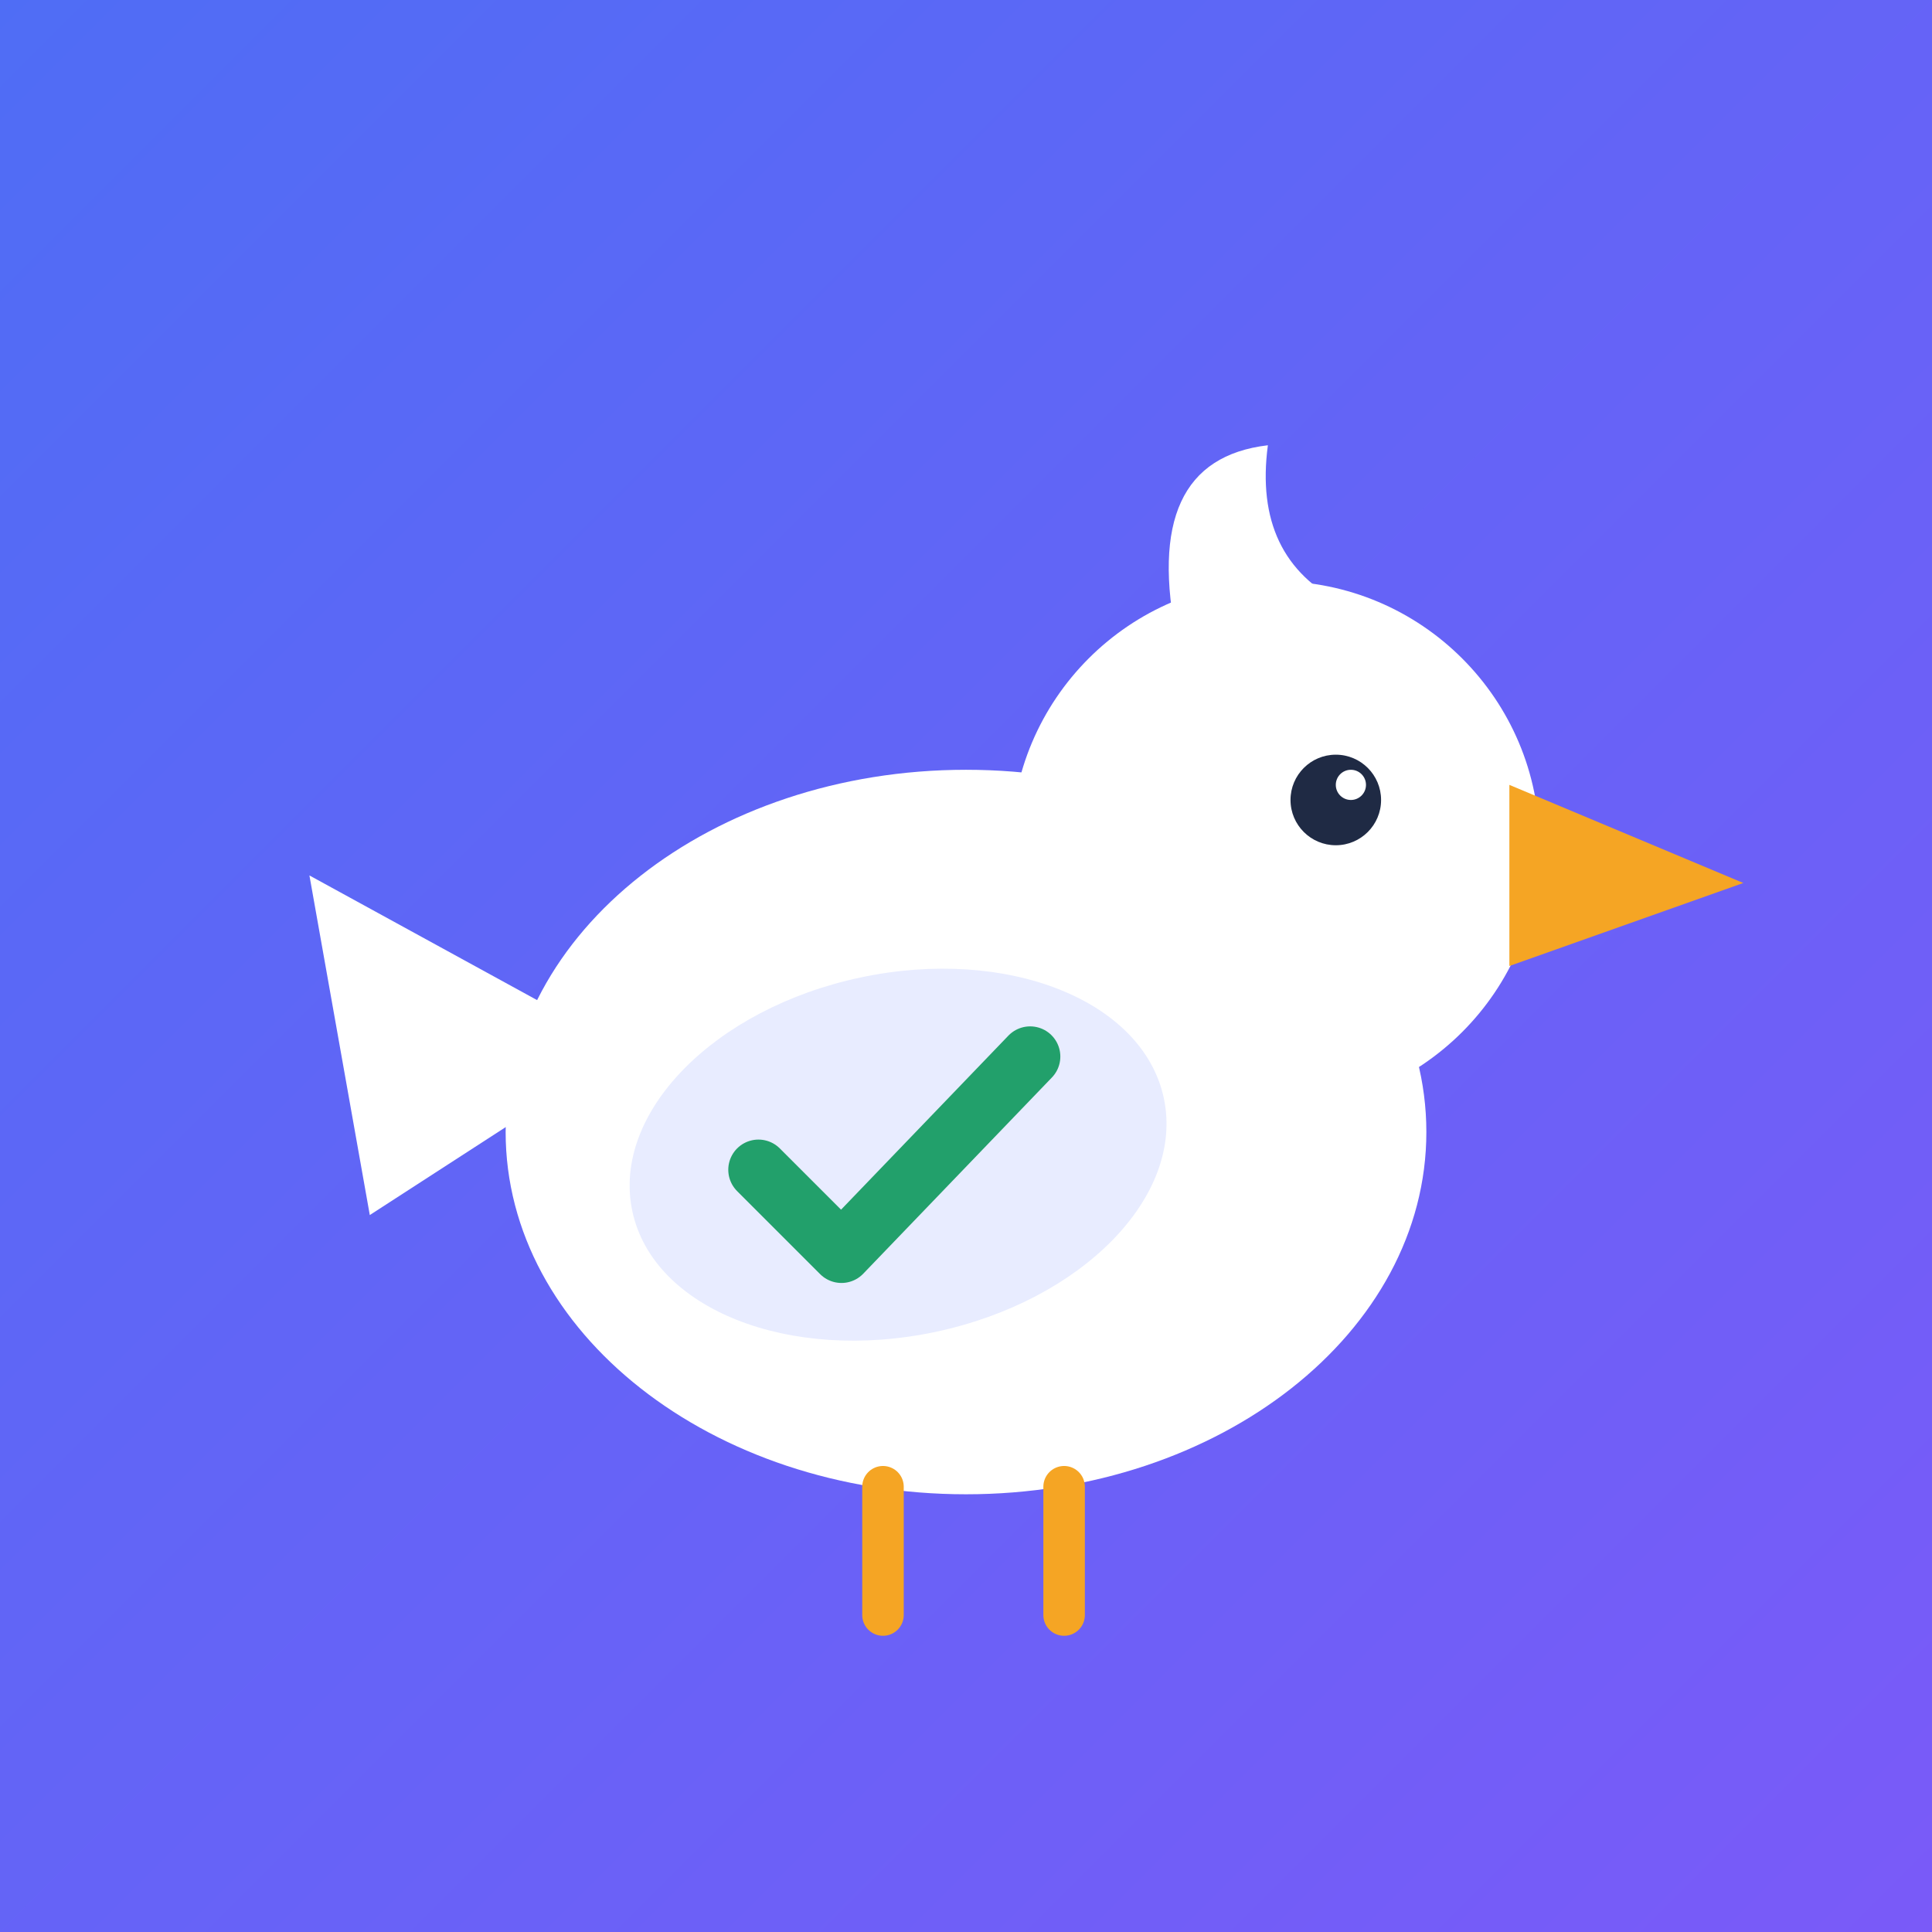
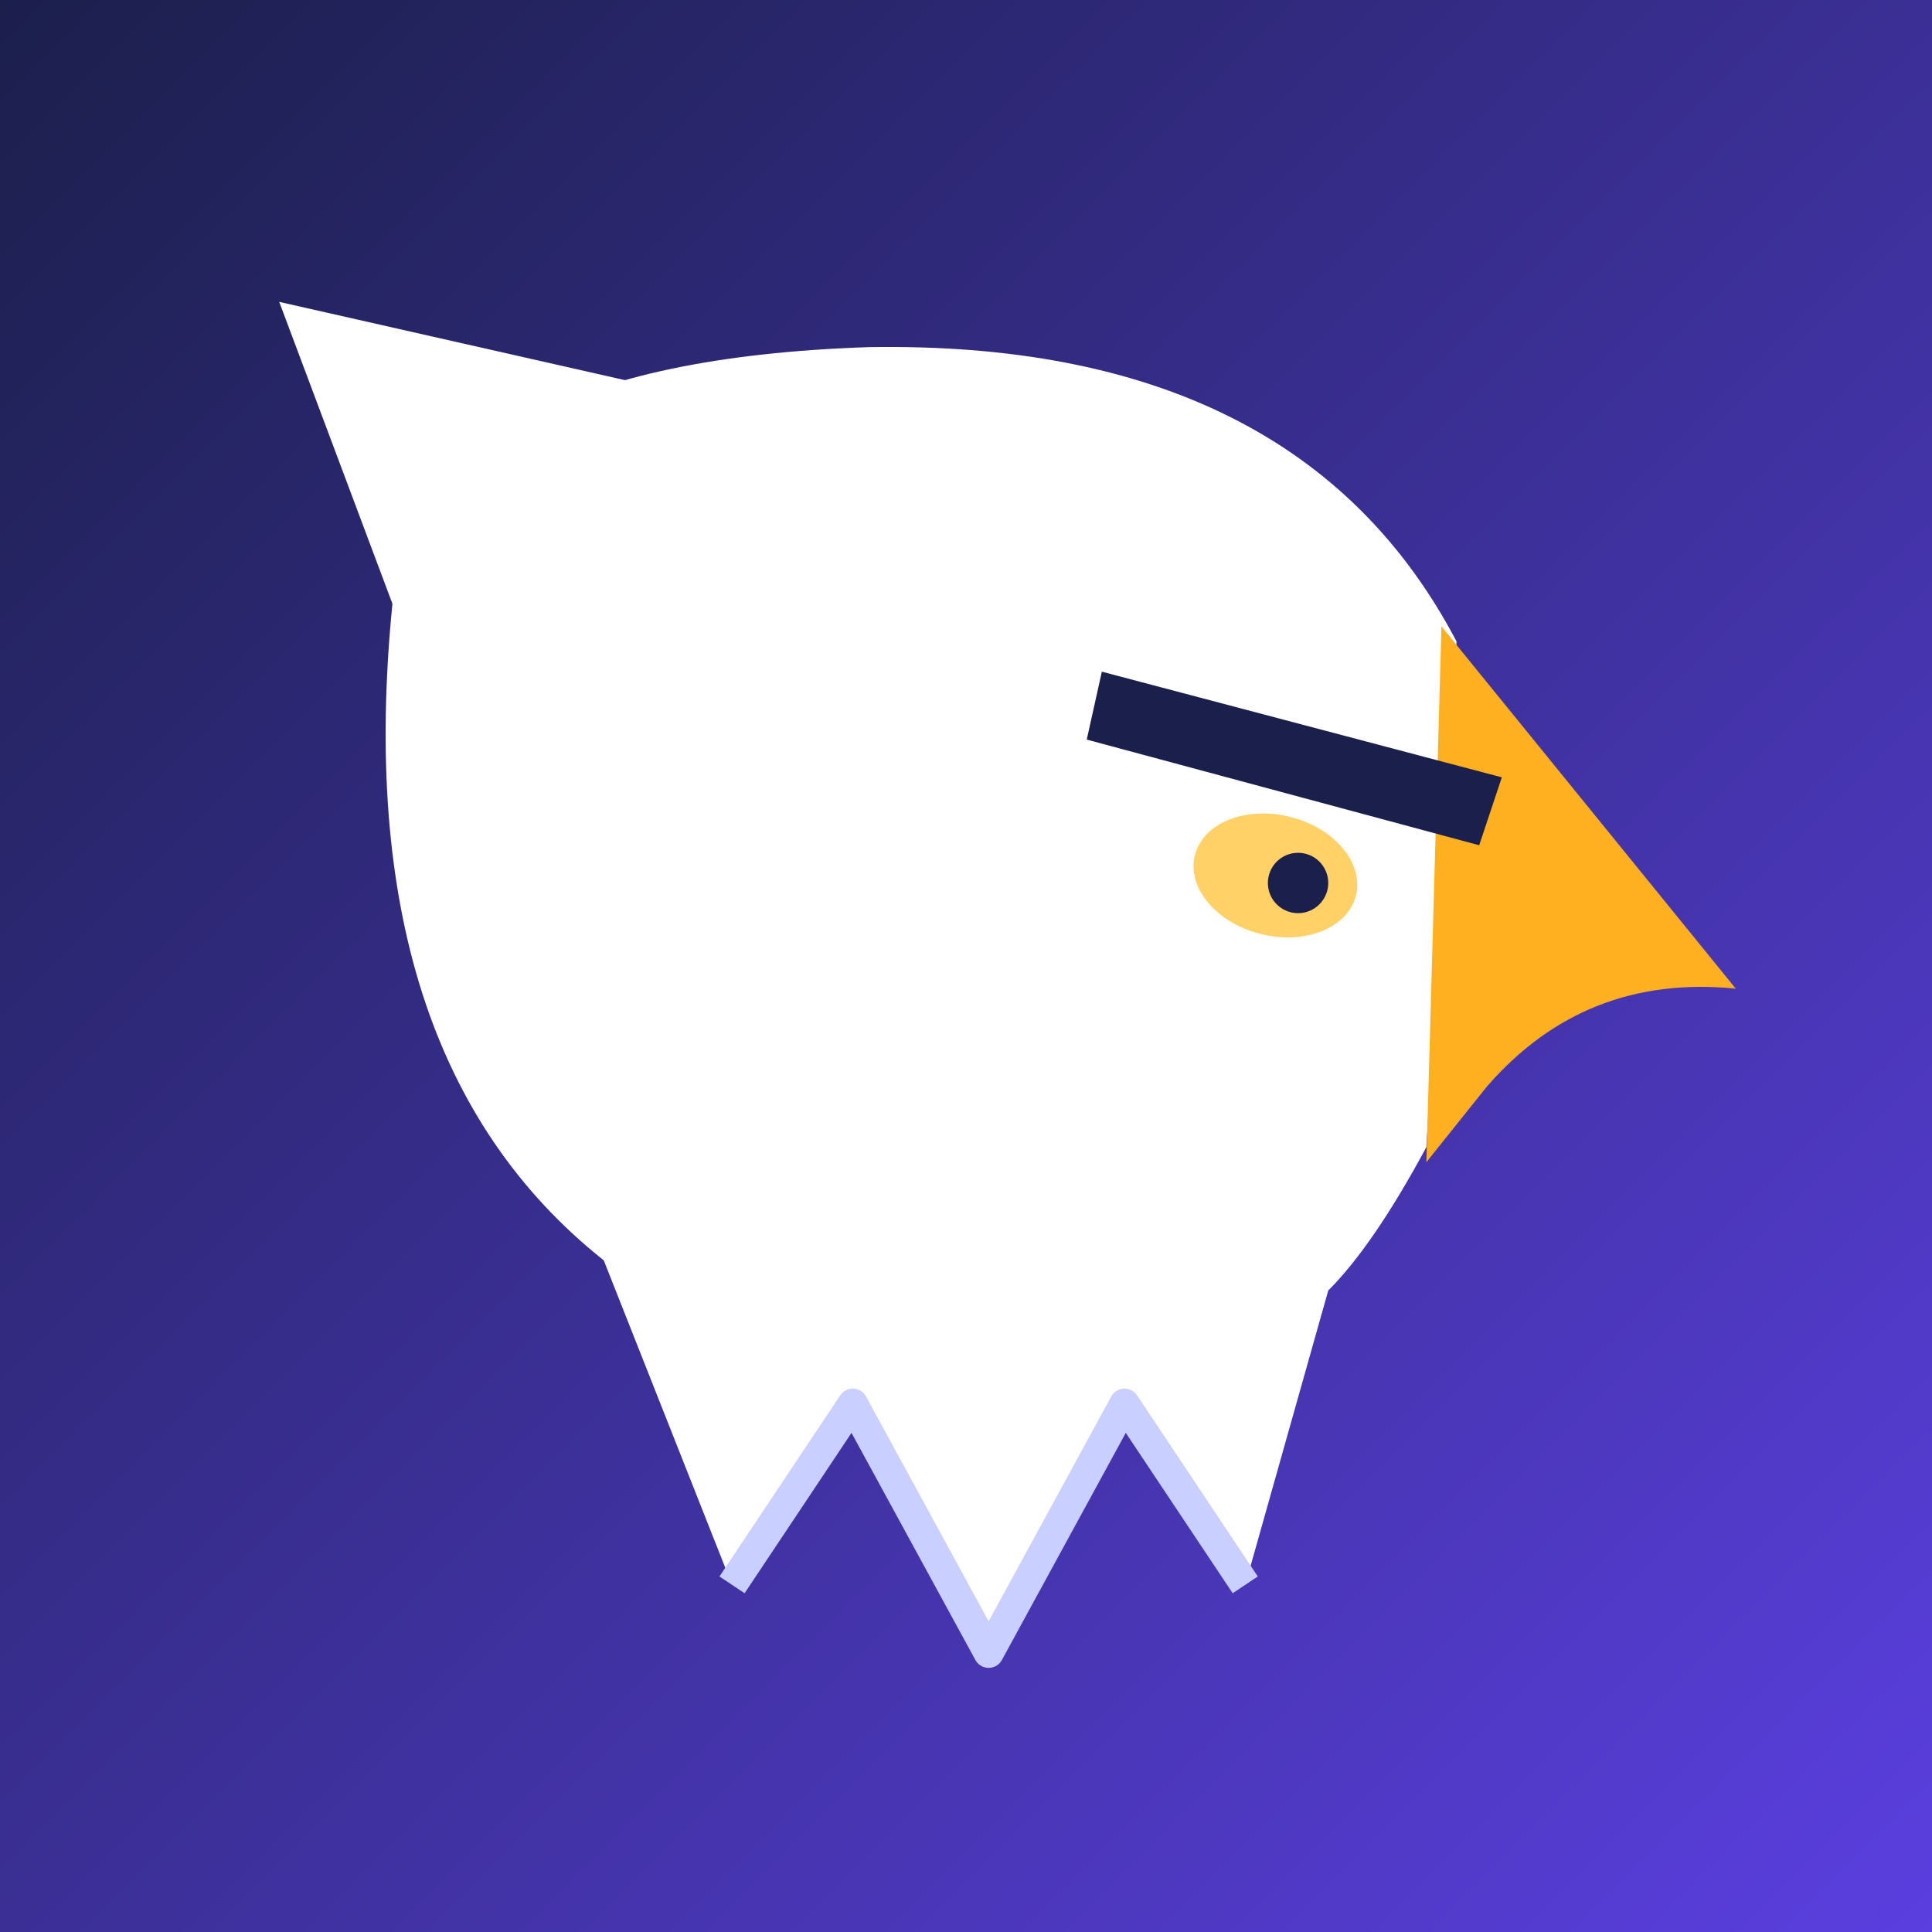
<svg xmlns="http://www.w3.org/2000/svg" viewBox="0 0 512 512">
  <defs>
    <linearGradient id="g" x1="0" y1="0" x2="1" y2="1">
-       <stop offset="0" stop-color="#4f6df5" />
-       <stop offset="1" stop-color="#7a5af8" />
+       <stop offset="0" stop-color="#1b1f4b" />
+       <stop offset="1" stop-color="#5b3fe0" />
    </linearGradient>
  </defs>
  <rect width="512" height="512" fill="url(#g)" />
-   <g transform="translate(6 10)">
-     <polygon points="160,268 76,222 92,312" fill="#fff" />
-     <ellipse cx="250" cy="290" rx="122" ry="96" fill="#fff" />
-     <circle cx="332" cy="214" r="70" fill="#fff" />
-     <path d="M306 160 Q296 112 330 108 Q326 138 350 150 Z" fill="#fff" />
-     <polygon points="394,198 456,224 394,246" fill="#f5a524" />
-     <circle cx="348" cy="202" r="12" fill="#1f2a44" />
-     <circle cx="352" cy="198" r="4" fill="#fff" />
-     <ellipse cx="232" cy="296" rx="72" ry="48" transform="rotate(-12 232 296)" fill="#e8ecff" />
-     <path d="M195 300 l22 22 l50 -52" fill="none" stroke="#22a06b" stroke-width="16" stroke-linecap="round" stroke-linejoin="round" />
-     <path d="M228 384 v34 M276 384 v34" stroke="#f5a524" stroke-width="11" stroke-linecap="round" />
-   </g>
+   <path d="M104 160 L74 80 L180 104 Z" fill="#fff" />
+   <path d="M104 160 Q112 96 230 92 Q344 90 386 170 L378 304 Q364 330 352 342 L330 420 L298 372 L262 438 L226 372 L194 420 L160 334 Q92 280 104 160 Z" fill="#fff" />
+   <path d="M382 166 L460 262 Q420 258 394 288 L378 308 Z" fill="#ffb020" />
+   <polygon points="292,178 398,206 392,224 288,196" fill="#1b1f4b" />
+   <ellipse cx="338" cy="232" rx="22" ry="16" fill="#ffd166" transform="rotate(14 338 232)" />
+   <circle cx="344" cy="234" r="8" fill="#1b1f4b" />
+   <path d="M194 420 L226 372 L262 438 L298 372 L330 420" fill="none" stroke="#c9d0ff" stroke-width="8" stroke-linejoin="round" />
</svg>
